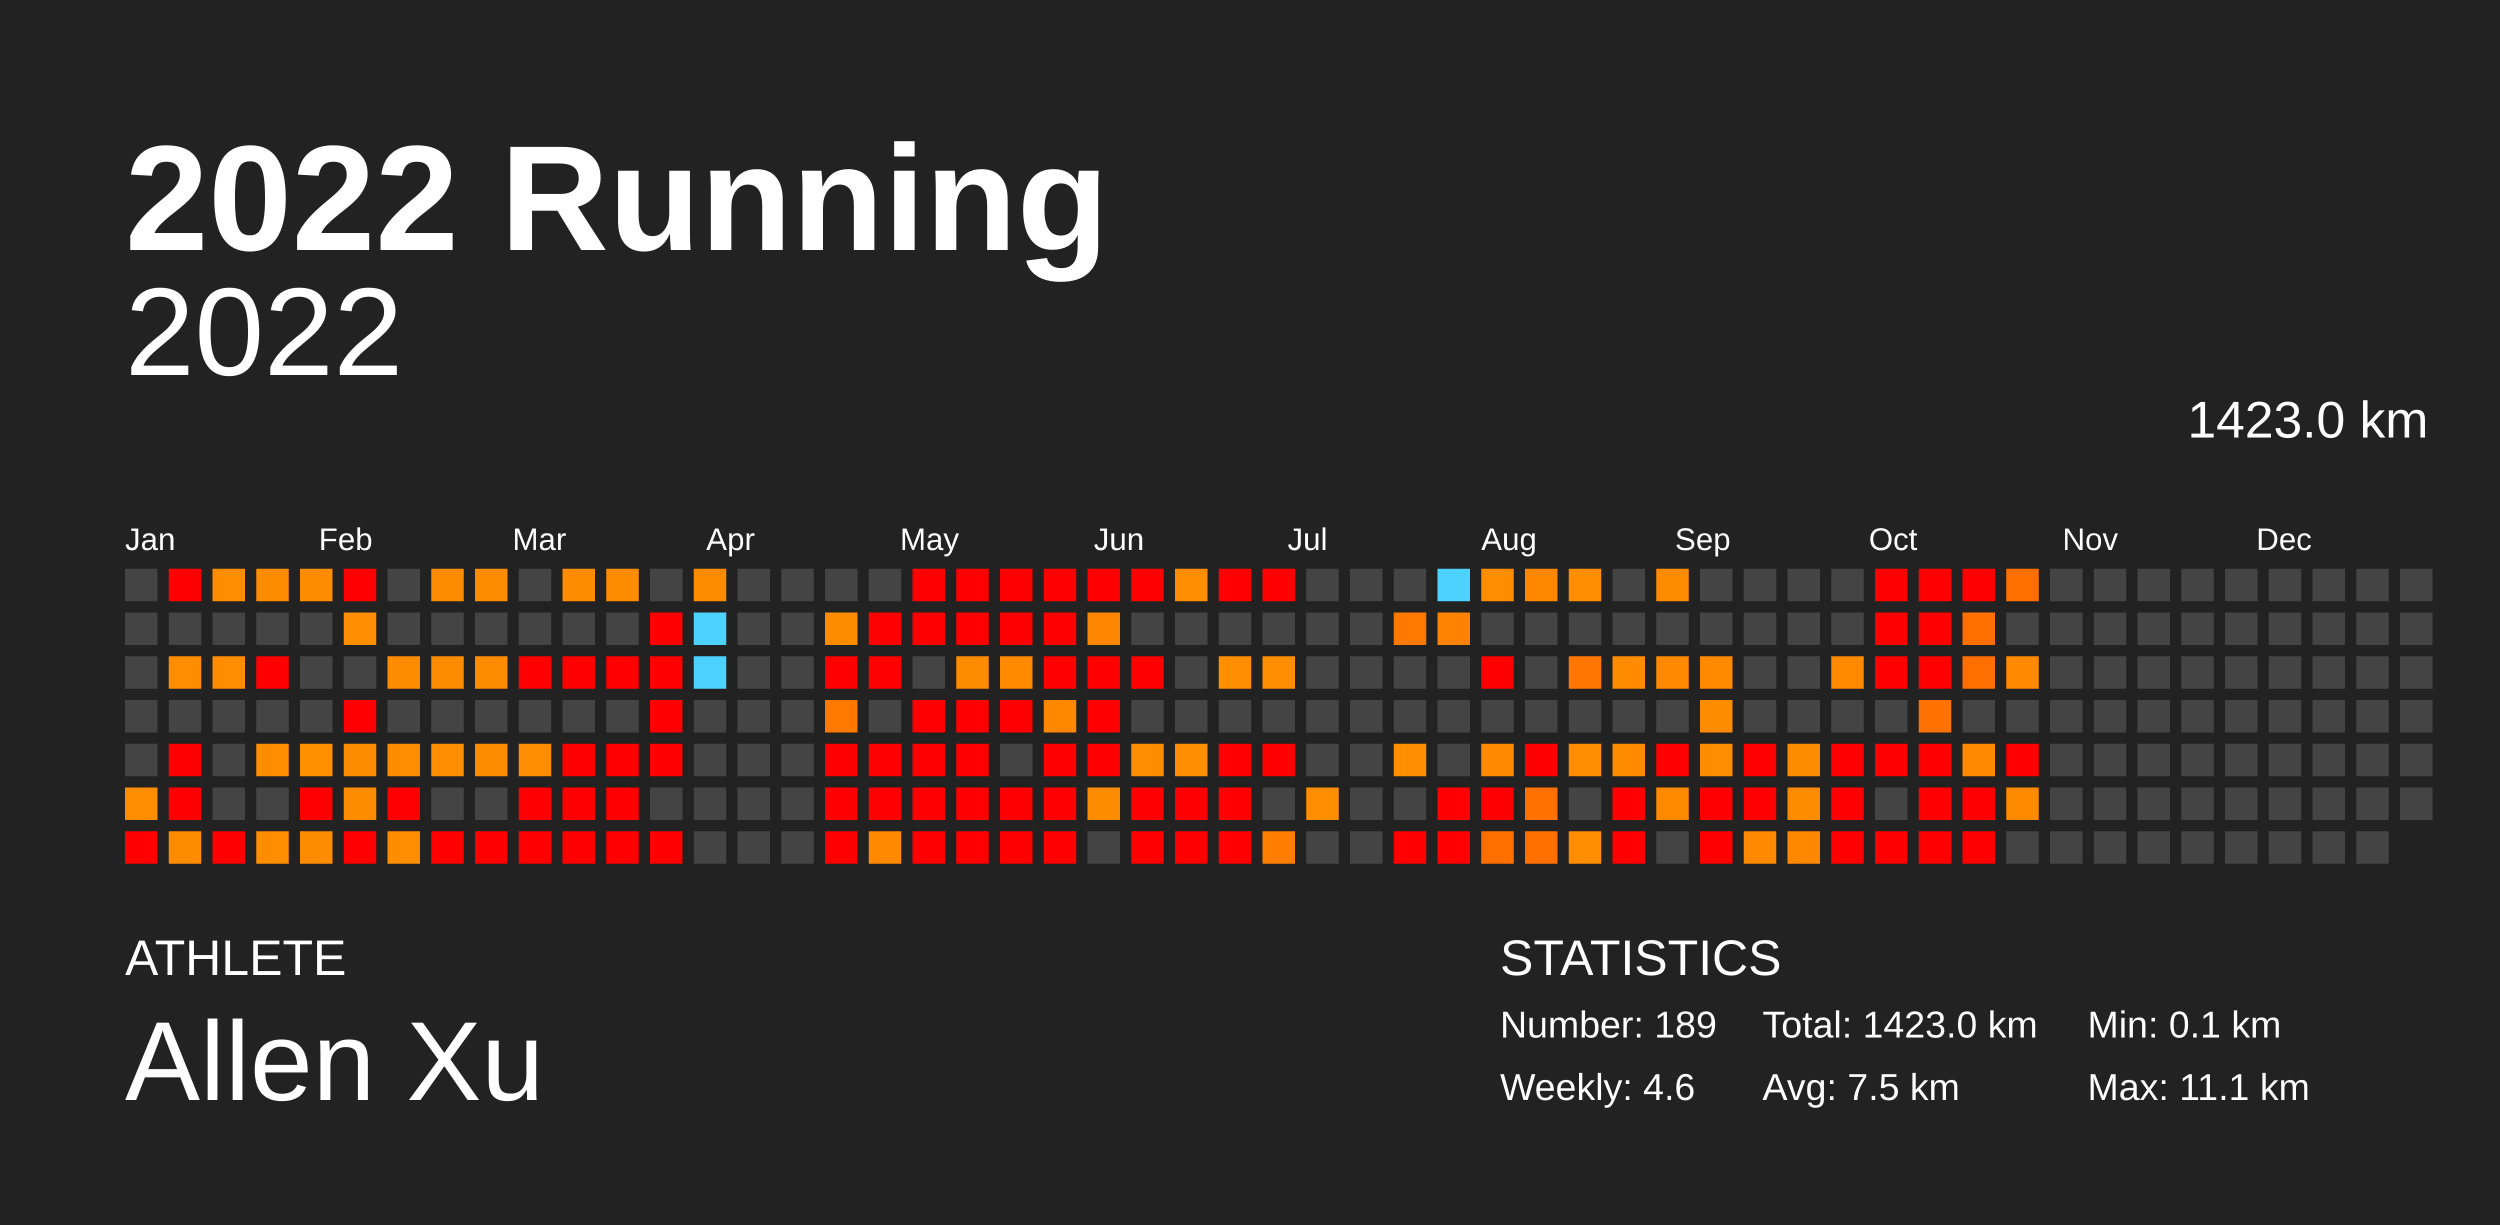
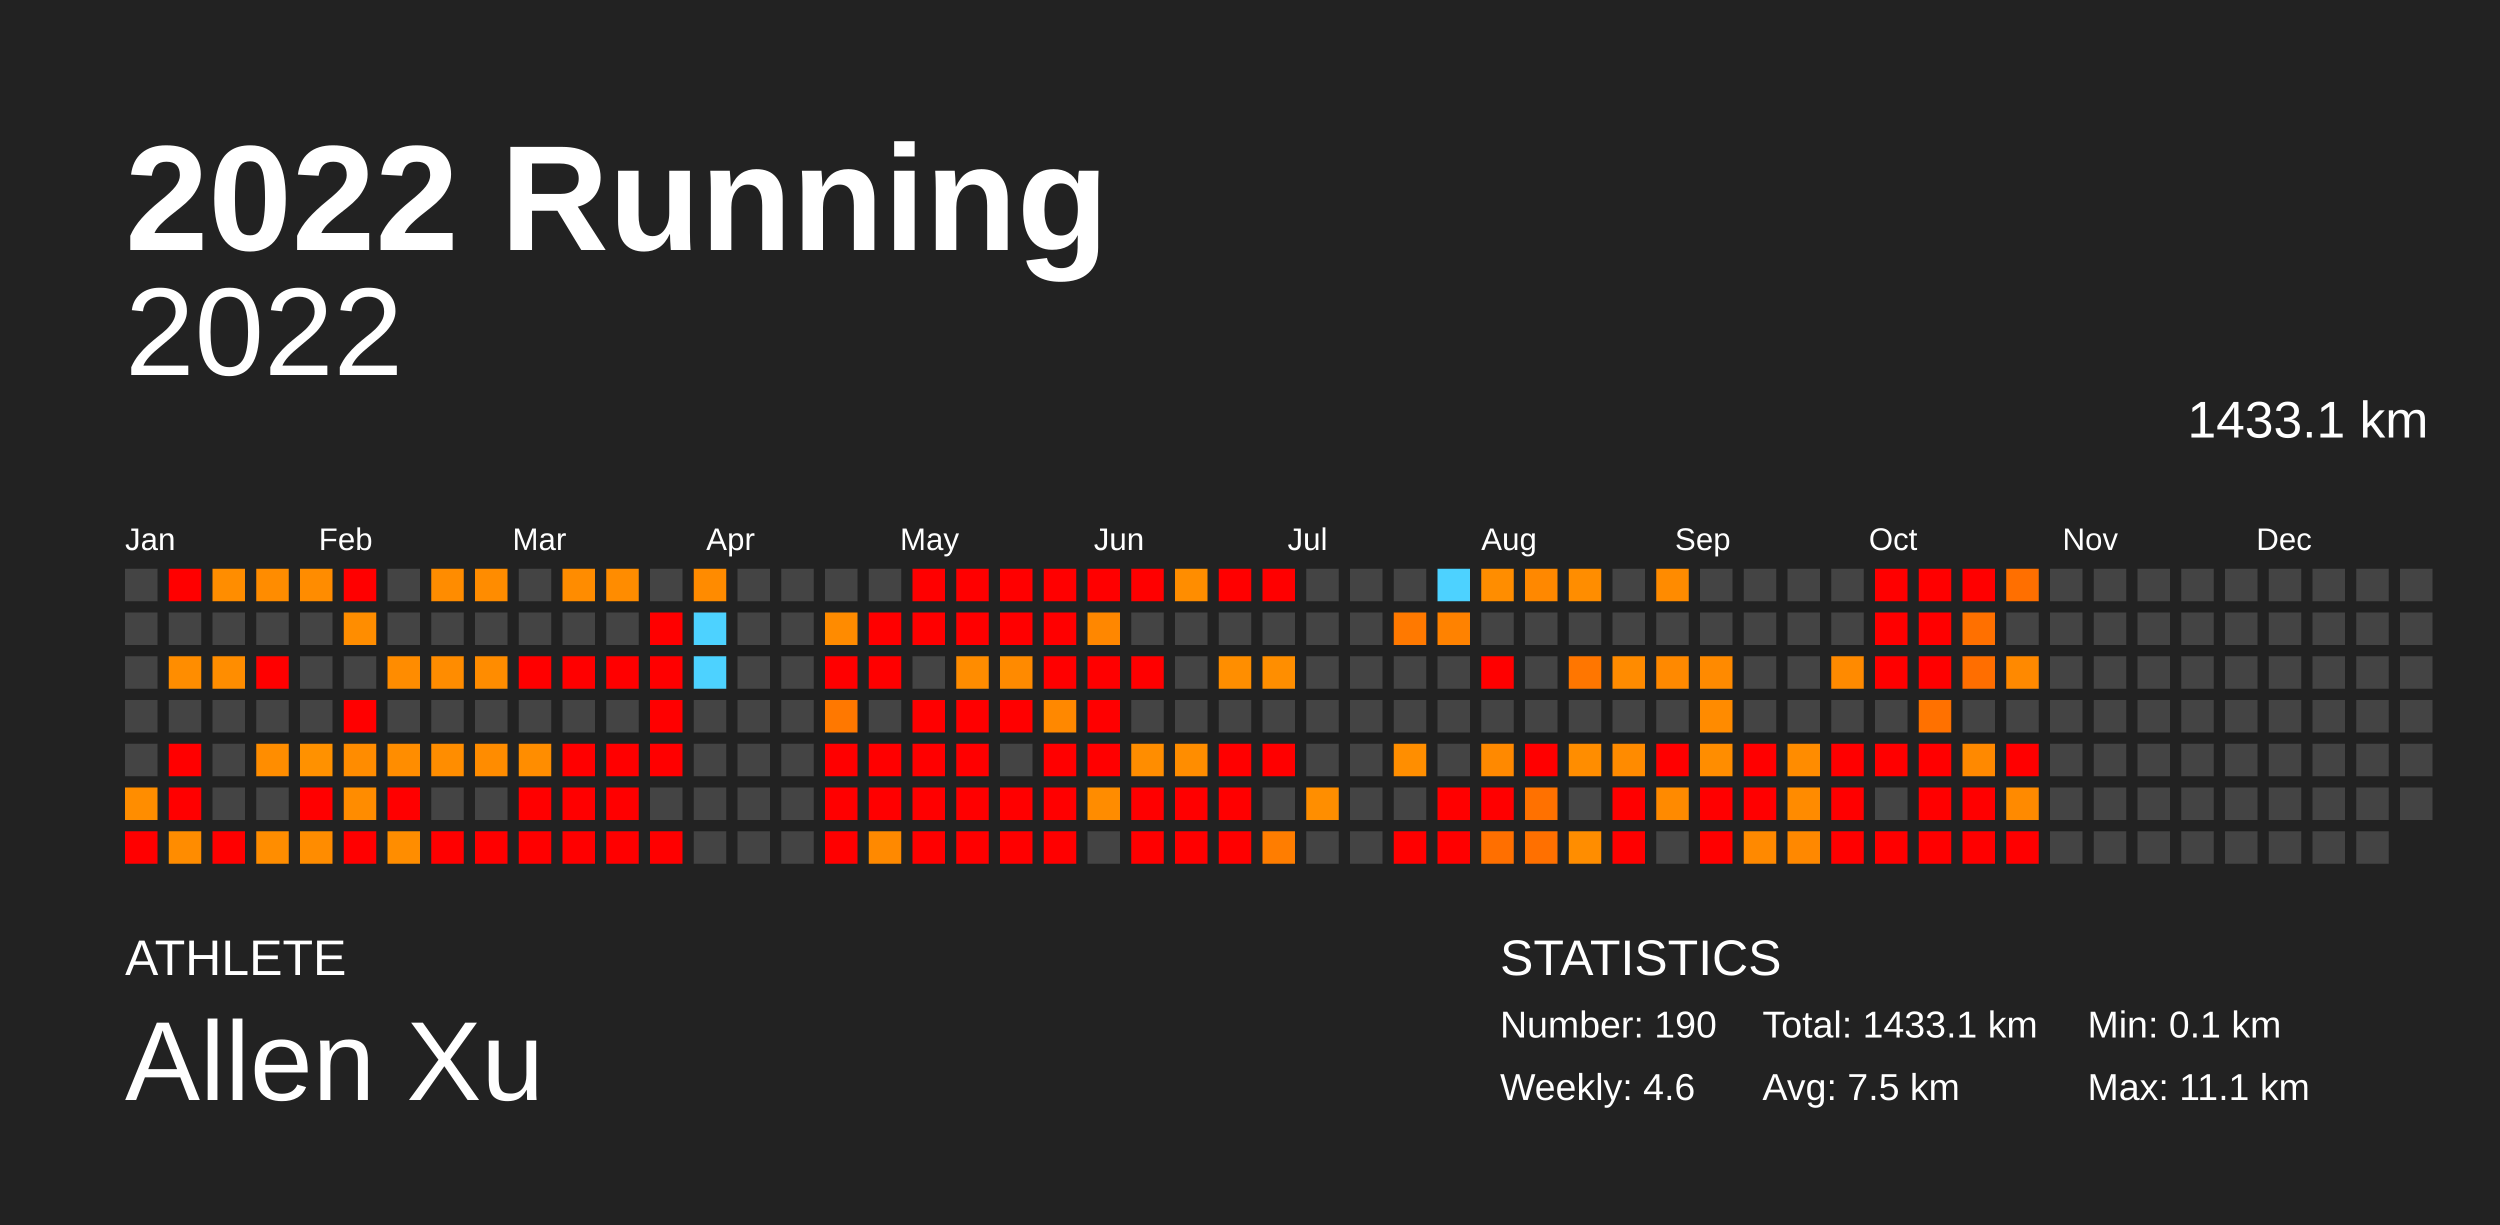
<svg xmlns="http://www.w3.org/2000/svg" baseProfile="full" height="98mm" version="1.1" viewBox="0,0,200,98" width="200mm">
  <defs />
  <rect fill="#222222" height="98" width="200" x="0" y="0" />
  <text fill="#FFFFFF" style="font-size:12px; font-family:Arial; font-weight:bold;" x="10" y="20">2022 Running</text>
  <text fill="#FFFFFF" style="font-size:4px; font-family:Arial" x="10" y="78">ATHLETE</text>
  <text fill="#FFFFFF" style="font-size:9px; font-family:Arial" x="10" y="88">Allen Xu</text>
  <text fill="#FFFFFF" style="font-size:4px; font-family:Arial" x="120" y="78">STATISTICS</text>
-   <text fill="#FFFFFF" style="font-size:3px; font-family:Arial" x="120" y="83">Number: 189</text>
+   <text fill="#FFFFFF" style="font-size:3px; font-family:Arial" x="120" y="83">Number: 190</text>
  <text fill="#FFFFFF" style="font-size:3px; font-family:Arial" x="120" y="88">Weekly: 4.6</text>
-   <text fill="#FFFFFF" style="font-size:3px; font-family:Arial" x="141" y="83">Total: 1423.0 km</text>
+   <text fill="#FFFFFF" style="font-size:3px; font-family:Arial" x="141" y="83">Total: 1433.1 km</text>
  <text fill="#FFFFFF" style="font-size:3px; font-family:Arial" x="141" y="88">Avg: 7.5 km</text>
  <text fill="#FFFFFF" style="font-size:3px; font-family:Arial" x="167" y="83">Min: 0.1 km</text>
  <text fill="#FFFFFF" style="font-size:3px; font-family:Arial" x="167" y="88">Max: 11.1 km</text>
  <text alignment-baseline="hanging" fill="#FFFFFF" style="font-size:10.0px; font-family:Arial;" x="10" y="30">2022</text>
-   <text alignment-baseline="hanging" fill="#FFFFFF" style="font-size:4.125px; font-family:Arial;" x="175" y="35">1423.0 km</text>
+   <text alignment-baseline="hanging" fill="#FFFFFF" style="font-size:4.125px; font-family:Arial;" x="175" y="35">1433.1 km</text>
  <text fill="#FFFFFF" style="font-size:2.5px; font-family:Arial" x="10.0" y="44">Jan</text>
  <text fill="#FFFFFF" style="font-size:2.5px; font-family:Arial" x="25.5" y="44">Feb</text>
  <text fill="#FFFFFF" style="font-size:2.5px; font-family:Arial" x="41.0" y="44">Mar</text>
  <text fill="#FFFFFF" style="font-size:2.5px; font-family:Arial" x="56.5" y="44">Apr</text>
  <text fill="#FFFFFF" style="font-size:2.5px; font-family:Arial" x="72.0" y="44">May</text>
  <text fill="#FFFFFF" style="font-size:2.5px; font-family:Arial" x="87.5" y="44">Jun</text>
  <text fill="#FFFFFF" style="font-size:2.5px; font-family:Arial" x="103.0" y="44">Jul</text>
  <text fill="#FFFFFF" style="font-size:2.5px; font-family:Arial" x="118.5" y="44">Aug</text>
  <text fill="#FFFFFF" style="font-size:2.5px; font-family:Arial" x="134.0" y="44">Sep</text>
  <text fill="#FFFFFF" style="font-size:2.5px; font-family:Arial" x="149.5" y="44">Oct</text>
  <text fill="#FFFFFF" style="font-size:2.5px; font-family:Arial" x="165.0" y="44">Nov</text>
  <text fill="#FFFFFF" style="font-size:2.5px; font-family:Arial" x="180.5" y="44">Dec</text>
  <rect fill="#444444" height="2.6" width="2.6" x="10.0" y="45.5" />
  <rect fill="#444444" height="2.6" width="2.6" x="10.0" y="49.0" />
  <rect fill="#444444" height="2.6" width="2.6" x="10.0" y="52.5" />
  <rect fill="#444444" height="2.6" width="2.6" x="10.0" y="56.0" />
  <rect fill="#444444" height="2.6" width="2.6" x="10.0" y="59.5" />
  <rect fill="#ff8d00" height="2.6" width="2.6" x="10.0" y="63.0" />
  <rect fill="red" height="2.6" width="2.6" x="10.0" y="66.5" />
  <rect fill="red" height="2.6" width="2.6" x="13.5" y="45.5" />
  <rect fill="#444444" height="2.6" width="2.6" x="13.5" y="49.0" />
  <rect fill="#ff8d00" height="2.6" width="2.6" x="13.5" y="52.5" />
  <rect fill="#444444" height="2.6" width="2.6" x="13.5" y="56.0" />
  <rect fill="red" height="2.6" width="2.6" x="13.5" y="59.5" />
  <rect fill="red" height="2.6" width="2.6" x="13.5" y="63.0" />
  <rect fill="#ff8c00" height="2.6" width="2.6" x="13.5" y="66.5" />
  <rect fill="#ff8d00" height="2.6" width="2.6" x="17.0" y="45.5" />
  <rect fill="#444444" height="2.6" width="2.6" x="17.0" y="49.0" />
  <rect fill="#ff8d00" height="2.6" width="2.6" x="17.0" y="52.5" />
  <rect fill="#444444" height="2.6" width="2.6" x="17.0" y="56.0" />
  <rect fill="#444444" height="2.6" width="2.6" x="17.0" y="59.5" />
  <rect fill="#444444" height="2.6" width="2.6" x="17.0" y="63.0" />
  <rect fill="red" height="2.6" width="2.6" x="17.0" y="66.5" />
  <rect fill="#ff8c00" height="2.6" width="2.6" x="20.5" y="45.5" />
  <rect fill="#444444" height="2.6" width="2.6" x="20.5" y="49.0" />
  <rect fill="red" height="2.6" width="2.6" x="20.5" y="52.5" />
  <rect fill="#444444" height="2.6" width="2.6" x="20.5" y="56.0" />
  <rect fill="#ff8d00" height="2.6" width="2.6" x="20.5" y="59.5" />
  <rect fill="#444444" height="2.6" width="2.6" x="20.5" y="63.0" />
  <rect fill="#ff8d00" height="2.6" width="2.6" x="20.5" y="66.5" />
  <rect fill="#ff8c00" height="2.6" width="2.6" x="24.0" y="45.5" />
  <rect fill="#444444" height="2.6" width="2.6" x="24.0" y="49.0" />
  <rect fill="#444444" height="2.6" width="2.6" x="24.0" y="52.5" />
  <rect fill="#444444" height="2.6" width="2.6" x="24.0" y="56.0" />
  <rect fill="#ff9100" height="2.6" width="2.6" x="24.0" y="59.5" />
  <rect fill="red" height="2.6" width="2.6" x="24.0" y="63.0" />
  <rect fill="#ff8c00" height="2.6" width="2.6" x="24.0" y="66.5" />
  <rect fill="red" height="2.6" width="2.6" x="27.5" y="45.5" />
  <rect fill="#ff8d00" height="2.6" width="2.6" x="27.5" y="49.0" />
  <rect fill="#444444" height="2.6" width="2.6" x="27.5" y="52.5" />
  <rect fill="red" height="2.6" width="2.6" x="27.5" y="56.0" />
  <rect fill="#ff8c00" height="2.6" width="2.6" x="27.5" y="59.5" />
  <rect fill="#ff8c00" height="2.6" width="2.6" x="27.5" y="63.0" />
  <rect fill="red" height="2.6" width="2.6" x="27.5" y="66.5" />
  <rect fill="#444444" height="2.6" width="2.6" x="31.0" y="45.5" />
  <rect fill="#444444" height="2.6" width="2.6" x="31.0" y="49.0" />
  <rect fill="#ff8c00" height="2.6" width="2.6" x="31.0" y="52.5" />
  <rect fill="#444444" height="2.6" width="2.6" x="31.0" y="56.0" />
  <rect fill="#ff8d00" height="2.6" width="2.6" x="31.0" y="59.5" />
  <rect fill="red" height="2.6" width="2.6" x="31.0" y="63.0" />
  <rect fill="#ff8d00" height="2.6" width="2.6" x="31.0" y="66.5" />
  <rect fill="#ff8c00" height="2.6" width="2.6" x="34.5" y="45.5" />
  <rect fill="#444444" height="2.6" width="2.6" x="34.5" y="49.0" />
  <rect fill="#ff8c00" height="2.6" width="2.6" x="34.5" y="52.5" />
  <rect fill="#444444" height="2.6" width="2.6" x="34.5" y="56.0" />
  <rect fill="#ff8d00" height="2.6" width="2.6" x="34.5" y="59.5" />
  <rect fill="#444444" height="2.6" width="2.6" x="34.5" y="63.0" />
  <rect fill="red" height="2.6" width="2.6" x="34.5" y="66.5" />
  <rect fill="#ff8c00" height="2.6" width="2.6" x="38.0" y="45.5" />
  <rect fill="#444444" height="2.6" width="2.6" x="38.0" y="49.0" />
  <rect fill="#ff8c00" height="2.6" width="2.6" x="38.0" y="52.5" />
  <rect fill="#444444" height="2.6" width="2.6" x="38.0" y="56.0" />
  <rect fill="#ff8c00" height="2.6" width="2.6" x="38.0" y="59.5" />
  <rect fill="#444444" height="2.6" width="2.6" x="38.0" y="63.0" />
  <rect fill="red" height="2.6" width="2.6" x="38.0" y="66.5" />
  <rect fill="#444444" height="2.6" width="2.6" x="41.5" y="45.5" />
  <rect fill="#444444" height="2.6" width="2.6" x="41.5" y="49.0" />
  <rect fill="red" height="2.6" width="2.6" x="41.5" y="52.5" />
  <rect fill="#444444" height="2.6" width="2.6" x="41.5" y="56.0" />
  <rect fill="#ff8d00" height="2.6" width="2.6" x="41.5" y="59.5" />
  <rect fill="red" height="2.6" width="2.6" x="41.5" y="63.0" />
  <rect fill="red" height="2.6" width="2.6" x="41.5" y="66.5" />
  <rect fill="#ff8c00" height="2.6" width="2.6" x="45.0" y="45.5" />
  <rect fill="#444444" height="2.6" width="2.6" x="45.0" y="49.0" />
  <rect fill="red" height="2.6" width="2.6" x="45.0" y="52.5" />
  <rect fill="#444444" height="2.6" width="2.6" x="45.0" y="56.0" />
  <rect fill="red" height="2.6" width="2.6" x="45.0" y="59.5" />
  <rect fill="red" height="2.6" width="2.6" x="45.0" y="63.0" />
  <rect fill="red" height="2.6" width="2.6" x="45.0" y="66.5" />
  <rect fill="#ff8c00" height="2.6" width="2.6" x="48.5" y="45.5" />
  <rect fill="#444444" height="2.6" width="2.6" x="48.5" y="49.0" />
  <rect fill="red" height="2.6" width="2.6" x="48.5" y="52.5" />
  <rect fill="#444444" height="2.6" width="2.6" x="48.5" y="56.0" />
  <rect fill="red" height="2.6" width="2.6" x="48.5" y="59.5" />
  <rect fill="red" height="2.6" width="2.6" x="48.5" y="63.0" />
  <rect fill="red" height="2.6" width="2.6" x="48.5" y="66.5" />
  <rect fill="#444444" height="2.6" width="2.6" x="52.0" y="45.5" />
  <rect fill="red" height="2.6" width="2.6" x="52.0" y="49.0" />
  <rect fill="red" height="2.6" width="2.6" x="52.0" y="52.5" />
  <rect fill="red" height="2.6" width="2.6" x="52.0" y="56.0" />
  <rect fill="red" height="2.6" width="2.6" x="52.0" y="59.5" />
  <rect fill="#444444" height="2.6" width="2.6" x="52.0" y="63.0" />
  <rect fill="red" height="2.6" width="2.6" x="52.0" y="66.5" />
  <rect fill="#ff8b00" height="2.6" width="2.6" x="55.5" y="45.5" />
  <rect fill="#4dd2ff" height="2.6" width="2.6" x="55.5" y="49.0" />
  <rect fill="#4dd2ff" height="2.6" width="2.6" x="55.5" y="52.5" />
  <rect fill="#444444" height="2.6" width="2.6" x="55.5" y="56.0" />
  <rect fill="#444444" height="2.6" width="2.6" x="55.5" y="59.5" />
  <rect fill="#444444" height="2.6" width="2.6" x="55.5" y="63.0" />
  <rect fill="#444444" height="2.6" width="2.6" x="55.5" y="66.5" />
  <rect fill="#444444" height="2.6" width="2.6" x="59.0" y="45.5" />
  <rect fill="#444444" height="2.6" width="2.6" x="59.0" y="49.0" />
  <rect fill="#444444" height="2.6" width="2.6" x="59.0" y="52.5" />
  <rect fill="#444444" height="2.6" width="2.6" x="59.0" y="56.0" />
  <rect fill="#444444" height="2.6" width="2.6" x="59.0" y="59.5" />
  <rect fill="#444444" height="2.6" width="2.6" x="59.0" y="63.0" />
  <rect fill="#444444" height="2.6" width="2.6" x="59.0" y="66.5" />
  <rect fill="#444444" height="2.6" width="2.6" x="62.5" y="45.5" />
  <rect fill="#444444" height="2.6" width="2.6" x="62.5" y="49.0" />
  <rect fill="#444444" height="2.6" width="2.6" x="62.5" y="52.5" />
  <rect fill="#444444" height="2.6" width="2.6" x="62.5" y="56.0" />
  <rect fill="#444444" height="2.6" width="2.6" x="62.5" y="59.5" />
  <rect fill="#444444" height="2.6" width="2.6" x="62.5" y="63.0" />
  <rect fill="#444444" height="2.6" width="2.6" x="62.5" y="66.5" />
  <rect fill="#444444" height="2.6" width="2.6" x="66.0" y="45.5" />
  <rect fill="#ff8b00" height="2.6" width="2.6" x="66.0" y="49.0" />
  <rect fill="red" height="2.6" width="2.6" x="66.0" y="52.5" />
  <rect fill="#ff7800" height="2.6" width="2.6" x="66.0" y="56.0" />
  <rect fill="red" height="2.6" width="2.6" x="66.0" y="59.5" />
  <rect fill="red" height="2.6" width="2.6" x="66.0" y="63.0" />
  <rect fill="red" height="2.6" width="2.6" x="66.0" y="66.5" />
  <rect fill="#444444" height="2.6" width="2.6" x="69.5" y="45.5" />
  <rect fill="red" height="2.6" width="2.6" x="69.5" y="49.0" />
  <rect fill="red" height="2.6" width="2.6" x="69.5" y="52.5" />
  <rect fill="#444444" height="2.6" width="2.6" x="69.5" y="56.0" />
  <rect fill="red" height="2.6" width="2.6" x="69.5" y="59.5" />
  <rect fill="red" height="2.6" width="2.6" x="69.5" y="63.0" />
  <rect fill="#ff8900" height="2.6" width="2.6" x="69.5" y="66.5" />
  <rect fill="red" height="2.6" width="2.6" x="73.0" y="45.5" />
  <rect fill="red" height="2.6" width="2.6" x="73.0" y="49.0" />
  <rect fill="#444444" height="2.6" width="2.6" x="73.0" y="52.5" />
  <rect fill="red" height="2.6" width="2.6" x="73.0" y="56.0" />
  <rect fill="red" height="2.6" width="2.6" x="73.0" y="59.5" />
  <rect fill="red" height="2.6" width="2.6" x="73.0" y="63.0" />
  <rect fill="red" height="2.6" width="2.6" x="73.0" y="66.5" />
  <rect fill="red" height="2.6" width="2.6" x="76.5" y="45.5" />
  <rect fill="red" height="2.6" width="2.6" x="76.5" y="49.0" />
  <rect fill="#ff8c00" height="2.6" width="2.6" x="76.5" y="52.5" />
  <rect fill="red" height="2.6" width="2.6" x="76.5" y="56.0" />
  <rect fill="red" height="2.6" width="2.6" x="76.5" y="59.5" />
  <rect fill="red" height="2.6" width="2.6" x="76.5" y="63.0" />
  <rect fill="red" height="2.6" width="2.6" x="76.5" y="66.5" />
  <rect fill="red" height="2.6" width="2.6" x="80.0" y="45.5" />
  <rect fill="red" height="2.6" width="2.6" x="80.0" y="49.0" />
  <rect fill="#ff8a00" height="2.6" width="2.6" x="80.0" y="52.5" />
  <rect fill="red" height="2.6" width="2.6" x="80.0" y="56.0" />
  <rect fill="#444444" height="2.6" width="2.6" x="80.0" y="59.5" />
  <rect fill="red" height="2.6" width="2.6" x="80.0" y="63.0" />
  <rect fill="red" height="2.6" width="2.6" x="80.0" y="66.5" />
  <rect fill="red" height="2.6" width="2.6" x="83.5" y="45.5" />
  <rect fill="red" height="2.6" width="2.6" x="83.5" y="49.0" />
  <rect fill="red" height="2.6" width="2.6" x="83.5" y="52.5" />
  <rect fill="#ff8800" height="2.6" width="2.6" x="83.5" y="56.0" />
  <rect fill="red" height="2.6" width="2.6" x="83.5" y="59.5" />
  <rect fill="red" height="2.6" width="2.6" x="83.5" y="63.0" />
  <rect fill="red" height="2.6" width="2.6" x="83.5" y="66.5" />
  <rect fill="red" height="2.6" width="2.6" x="87.0" y="45.5" />
  <rect fill="#ff8700" height="2.6" width="2.6" x="87.0" y="49.0" />
  <rect fill="red" height="2.6" width="2.6" x="87.0" y="52.5" />
  <rect fill="red" height="2.6" width="2.6" x="87.0" y="56.0" />
  <rect fill="red" height="2.6" width="2.6" x="87.0" y="59.5" />
  <rect fill="#ff8c00" height="2.6" width="2.6" x="87.0" y="63.0" />
  <rect fill="#444444" height="2.6" width="2.6" x="87.0" y="66.5" />
  <rect fill="red" height="2.6" width="2.6" x="90.5" y="45.5" />
  <rect fill="#444444" height="2.6" width="2.6" x="90.5" y="49.0" />
  <rect fill="red" height="2.6" width="2.6" x="90.5" y="52.5" />
  <rect fill="#444444" height="2.6" width="2.6" x="90.5" y="56.0" />
  <rect fill="#ff8d00" height="2.6" width="2.6" x="90.5" y="59.5" />
  <rect fill="red" height="2.6" width="2.6" x="90.5" y="63.0" />
  <rect fill="red" height="2.6" width="2.6" x="90.5" y="66.5" />
  <rect fill="#ff8d00" height="2.6" width="2.6" x="94.0" y="45.5" />
  <rect fill="#444444" height="2.6" width="2.6" x="94.0" y="49.0" />
  <rect fill="#444444" height="2.6" width="2.6" x="94.0" y="52.5" />
  <rect fill="#444444" height="2.6" width="2.6" x="94.0" y="56.0" />
  <rect fill="#ff8d00" height="2.6" width="2.6" x="94.0" y="59.5" />
  <rect fill="red" height="2.6" width="2.6" x="94.0" y="63.0" />
  <rect fill="red" height="2.6" width="2.6" x="94.0" y="66.5" />
  <rect fill="red" height="2.6" width="2.6" x="97.5" y="45.5" />
  <rect fill="#444444" height="2.6" width="2.6" x="97.5" y="49.0" />
  <rect fill="#ff8e00" height="2.6" width="2.6" x="97.5" y="52.5" />
  <rect fill="#444444" height="2.6" width="2.6" x="97.5" y="56.0" />
  <rect fill="red" height="2.6" width="2.6" x="97.5" y="59.5" />
  <rect fill="red" height="2.6" width="2.6" x="97.5" y="63.0" />
  <rect fill="red" height="2.6" width="2.6" x="97.5" y="66.5" />
  <rect fill="red" height="2.6" width="2.6" x="101.0" y="45.5" />
  <rect fill="#444444" height="2.6" width="2.6" x="101.0" y="49.0" />
  <rect fill="#ff8e00" height="2.6" width="2.6" x="101.0" y="52.5" />
  <rect fill="#444444" height="2.6" width="2.6" x="101.0" y="56.0" />
  <rect fill="red" height="2.6" width="2.6" x="101.0" y="59.5" />
  <rect fill="#444444" height="2.6" width="2.6" x="101.0" y="63.0" />
  <rect fill="#ff7d00" height="2.6" width="2.6" x="101.0" y="66.5" />
  <rect fill="#444444" height="2.6" width="2.6" x="104.5" y="45.5" />
  <rect fill="#444444" height="2.6" width="2.6" x="104.5" y="49.0" />
  <rect fill="#444444" height="2.6" width="2.6" x="104.5" y="52.5" />
  <rect fill="#444444" height="2.6" width="2.6" x="104.5" y="56.0" />
  <rect fill="#444444" height="2.6" width="2.6" x="104.5" y="59.5" />
  <rect fill="#ff8e00" height="2.6" width="2.6" x="104.5" y="63.0" />
  <rect fill="#444444" height="2.6" width="2.6" x="104.5" y="66.5" />
  <rect fill="#444444" height="2.6" width="2.6" x="108.0" y="45.5" />
  <rect fill="#444444" height="2.6" width="2.6" x="108.0" y="49.0" />
  <rect fill="#444444" height="2.6" width="2.6" x="108.0" y="52.5" />
  <rect fill="#444444" height="2.6" width="2.6" x="108.0" y="56.0" />
  <rect fill="#444444" height="2.6" width="2.6" x="108.0" y="59.5" />
  <rect fill="#444444" height="2.6" width="2.6" x="108.0" y="63.0" />
  <rect fill="#444444" height="2.6" width="2.6" x="108.0" y="66.5" />
  <rect fill="#444444" height="2.6" width="2.6" x="111.5" y="45.5" />
  <rect fill="#ff7900" height="2.6" width="2.6" x="111.5" y="49.0" />
  <rect fill="#444444" height="2.6" width="2.6" x="111.5" y="52.5" />
  <rect fill="#444444" height="2.6" width="2.6" x="111.5" y="56.0" />
  <rect fill="#ff8e00" height="2.6" width="2.6" x="111.5" y="59.5" />
  <rect fill="#444444" height="2.6" width="2.6" x="111.5" y="63.0" />
  <rect fill="red" height="2.6" width="2.6" x="111.5" y="66.5" />
  <rect fill="#4dd2ff" height="2.6" width="2.6" x="115.0" y="45.5" />
  <rect fill="#ff8200" height="2.6" width="2.6" x="115.0" y="49.0" />
  <rect fill="#444444" height="2.6" width="2.6" x="115.0" y="52.5" />
  <rect fill="#444444" height="2.6" width="2.6" x="115.0" y="56.0" />
  <rect fill="#444444" height="2.6" width="2.6" x="115.0" y="59.5" />
  <rect fill="red" height="2.6" width="2.6" x="115.0" y="63.0" />
  <rect fill="red" height="2.6" width="2.6" x="115.0" y="66.5" />
  <rect fill="#ff8d00" height="2.6" width="2.6" x="118.5" y="45.5" />
  <rect fill="#444444" height="2.6" width="2.6" x="118.5" y="49.0" />
  <rect fill="red" height="2.6" width="2.6" x="118.5" y="52.5" />
  <rect fill="#444444" height="2.6" width="2.6" x="118.5" y="56.0" />
  <rect fill="#ff8900" height="2.6" width="2.6" x="118.5" y="59.5" />
  <rect fill="red" height="2.6" width="2.6" x="118.5" y="63.0" />
  <rect fill="#ff6f00" height="2.6" width="2.6" x="118.5" y="66.5" />
  <rect fill="#ff8800" height="2.6" width="2.6" x="122.0" y="45.5" />
  <rect fill="#444444" height="2.6" width="2.6" x="122.0" y="49.0" />
  <rect fill="#444444" height="2.6" width="2.6" x="122.0" y="52.5" />
  <rect fill="#444444" height="2.6" width="2.6" x="122.0" y="56.0" />
  <rect fill="red" height="2.6" width="2.6" x="122.0" y="59.5" />
  <rect fill="#ff7100" height="2.6" width="2.6" x="122.0" y="63.0" />
  <rect fill="#ff7000" height="2.6" width="2.6" x="122.0" y="66.5" />
  <rect fill="#ff8d00" height="2.6" width="2.6" x="125.5" y="45.5" />
  <rect fill="#444444" height="2.6" width="2.6" x="125.5" y="49.0" />
  <rect fill="#ff7600" height="2.6" width="2.6" x="125.5" y="52.5" />
  <rect fill="#444444" height="2.6" width="2.6" x="125.5" y="56.0" />
  <rect fill="#ff8d00" height="2.6" width="2.6" x="125.5" y="59.5" />
  <rect fill="#444444" height="2.6" width="2.6" x="125.5" y="63.0" />
  <rect fill="#ff8d00" height="2.6" width="2.6" x="125.5" y="66.5" />
  <rect fill="#444444" height="2.6" width="2.6" x="129.0" y="45.5" />
  <rect fill="#444444" height="2.6" width="2.6" x="129.0" y="49.0" />
  <rect fill="#ff8b00" height="2.6" width="2.6" x="129.0" y="52.5" />
  <rect fill="#444444" height="2.6" width="2.6" x="129.0" y="56.0" />
  <rect fill="#ff8b00" height="2.6" width="2.6" x="129.0" y="59.5" />
  <rect fill="red" height="2.6" width="2.6" x="129.0" y="63.0" />
  <rect fill="red" height="2.6" width="2.6" x="129.0" y="66.5" />
  <rect fill="#ff8b00" height="2.6" width="2.6" x="132.5" y="45.5" />
  <rect fill="#444444" height="2.6" width="2.6" x="132.5" y="49.0" />
  <rect fill="#ff8900" height="2.6" width="2.6" x="132.5" y="52.5" />
  <rect fill="#444444" height="2.6" width="2.6" x="132.5" y="56.0" />
  <rect fill="red" height="2.6" width="2.6" x="132.5" y="59.5" />
  <rect fill="#ff8a00" height="2.6" width="2.6" x="132.5" y="63.0" />
  <rect fill="#444444" height="2.6" width="2.6" x="132.5" y="66.5" />
  <rect fill="#444444" height="2.6" width="2.6" x="136.0" y="45.5" />
  <rect fill="#444444" height="2.6" width="2.6" x="136.0" y="49.0" />
  <rect fill="#ff8a00" height="2.6" width="2.6" x="136.0" y="52.5" />
  <rect fill="#ff8b00" height="2.6" width="2.6" x="136.0" y="56.0" />
  <rect fill="#ff8d00" height="2.6" width="2.6" x="136.0" y="59.5" />
  <rect fill="red" height="2.6" width="2.6" x="136.0" y="63.0" />
  <rect fill="red" height="2.6" width="2.6" x="136.0" y="66.5" />
  <rect fill="#444444" height="2.6" width="2.6" x="139.5" y="45.5" />
  <rect fill="#444444" height="2.6" width="2.6" x="139.5" y="49.0" />
  <rect fill="#444444" height="2.6" width="2.6" x="139.5" y="52.5" />
  <rect fill="#444444" height="2.6" width="2.6" x="139.5" y="56.0" />
  <rect fill="red" height="2.6" width="2.6" x="139.5" y="59.5" />
  <rect fill="red" height="2.6" width="2.6" x="139.5" y="63.0" />
  <rect fill="#ff8900" height="2.6" width="2.6" x="139.5" y="66.5" />
  <rect fill="#444444" height="2.6" width="2.6" x="143.0" y="45.5" />
  <rect fill="#444444" height="2.6" width="2.6" x="143.0" y="49.0" />
  <rect fill="#444444" height="2.6" width="2.6" x="143.0" y="52.5" />
  <rect fill="#444444" height="2.6" width="2.6" x="143.0" y="56.0" />
  <rect fill="#ff8c00" height="2.6" width="2.6" x="143.0" y="59.5" />
  <rect fill="#ff8b00" height="2.6" width="2.6" x="143.0" y="63.0" />
  <rect fill="#ff8800" height="2.6" width="2.6" x="143.0" y="66.5" />
  <rect fill="#444444" height="2.6" width="2.6" x="146.5" y="45.5" />
  <rect fill="#444444" height="2.6" width="2.6" x="146.5" y="49.0" />
  <rect fill="#ff8a00" height="2.6" width="2.6" x="146.5" y="52.5" />
  <rect fill="#444444" height="2.6" width="2.6" x="146.5" y="56.0" />
  <rect fill="red" height="2.6" width="2.6" x="146.5" y="59.5" />
  <rect fill="red" height="2.6" width="2.6" x="146.5" y="63.0" />
  <rect fill="red" height="2.6" width="2.6" x="146.5" y="66.5" />
  <rect fill="red" height="2.6" width="2.6" x="150.0" y="45.5" />
  <rect fill="red" height="2.6" width="2.6" x="150.0" y="49.0" />
  <rect fill="red" height="2.6" width="2.6" x="150.0" y="52.5" />
  <rect fill="#444444" height="2.6" width="2.6" x="150.0" y="56.0" />
  <rect fill="red" height="2.6" width="2.6" x="150.0" y="59.5" />
  <rect fill="#444444" height="2.6" width="2.6" x="150.0" y="63.0" />
  <rect fill="red" height="2.6" width="2.6" x="150.0" y="66.5" />
  <rect fill="red" height="2.6" width="2.6" x="153.5" y="45.5" />
  <rect fill="red" height="2.6" width="2.6" x="153.5" y="49.0" />
  <rect fill="red" height="2.6" width="2.6" x="153.5" y="52.5" />
  <rect fill="#ff7100" height="2.6" width="2.6" x="153.5" y="56.0" />
  <rect fill="red" height="2.6" width="2.6" x="153.5" y="59.5" />
  <rect fill="red" height="2.6" width="2.6" x="153.5" y="63.0" />
  <rect fill="red" height="2.6" width="2.6" x="153.5" y="66.5" />
  <rect fill="red" height="2.6" width="2.6" x="157.0" y="45.5" />
  <rect fill="#ff7000" height="2.6" width="2.6" x="157.0" y="49.0" />
  <rect fill="#ff6e00" height="2.6" width="2.6" x="157.0" y="52.5" />
  <rect fill="#444444" height="2.6" width="2.6" x="157.0" y="56.0" />
  <rect fill="#ff8900" height="2.6" width="2.6" x="157.0" y="59.5" />
  <rect fill="red" height="2.6" width="2.6" x="157.0" y="63.0" />
  <rect fill="red" height="2.6" width="2.6" x="157.0" y="66.5" />
  <rect fill="#ff6f00" height="2.6" width="2.6" x="160.5" y="45.5" />
  <rect fill="#444444" height="2.6" width="2.6" x="160.5" y="49.0" />
  <rect fill="#ff8900" height="2.6" width="2.6" x="160.5" y="52.5" />
  <rect fill="#444444" height="2.6" width="2.6" x="160.5" y="56.0" />
  <rect fill="red" height="2.6" width="2.6" x="160.5" y="59.5" />
  <rect fill="#ff8a00" height="2.6" width="2.6" x="160.5" y="63.0" />
-   <rect fill="#444444" height="2.6" width="2.6" x="160.5" y="66.5" />
+   <rect fill="red" height="2.6" width="2.6" x="160.5" y="66.5" />
  <rect fill="#444444" height="2.6" width="2.6" x="164.0" y="45.5" />
  <rect fill="#444444" height="2.6" width="2.6" x="164.0" y="49.0" />
  <rect fill="#444444" height="2.6" width="2.6" x="164.0" y="52.5" />
  <rect fill="#444444" height="2.6" width="2.6" x="164.0" y="56.0" />
  <rect fill="#444444" height="2.6" width="2.6" x="164.0" y="59.5" />
  <rect fill="#444444" height="2.6" width="2.6" x="164.0" y="63.0" />
  <rect fill="#444444" height="2.6" width="2.6" x="164.0" y="66.5" />
  <rect fill="#444444" height="2.6" width="2.6" x="167.5" y="45.5" />
  <rect fill="#444444" height="2.6" width="2.6" x="167.5" y="49.0" />
  <rect fill="#444444" height="2.6" width="2.6" x="167.5" y="52.5" />
  <rect fill="#444444" height="2.6" width="2.6" x="167.5" y="56.0" />
  <rect fill="#444444" height="2.6" width="2.6" x="167.5" y="59.5" />
  <rect fill="#444444" height="2.6" width="2.6" x="167.5" y="63.0" />
  <rect fill="#444444" height="2.6" width="2.6" x="167.5" y="66.5" />
  <rect fill="#444444" height="2.6" width="2.6" x="171.0" y="45.5" />
  <rect fill="#444444" height="2.6" width="2.6" x="171.0" y="49.0" />
  <rect fill="#444444" height="2.6" width="2.6" x="171.0" y="52.5" />
  <rect fill="#444444" height="2.6" width="2.6" x="171.0" y="56.0" />
  <rect fill="#444444" height="2.6" width="2.6" x="171.0" y="59.5" />
  <rect fill="#444444" height="2.6" width="2.6" x="171.0" y="63.0" />
  <rect fill="#444444" height="2.6" width="2.6" x="171.0" y="66.5" />
  <rect fill="#444444" height="2.6" width="2.6" x="174.5" y="45.5" />
  <rect fill="#444444" height="2.6" width="2.6" x="174.5" y="49.0" />
  <rect fill="#444444" height="2.6" width="2.6" x="174.5" y="52.5" />
  <rect fill="#444444" height="2.6" width="2.6" x="174.5" y="56.0" />
  <rect fill="#444444" height="2.6" width="2.6" x="174.5" y="59.5" />
  <rect fill="#444444" height="2.6" width="2.6" x="174.5" y="63.0" />
  <rect fill="#444444" height="2.6" width="2.6" x="174.5" y="66.5" />
  <rect fill="#444444" height="2.6" width="2.6" x="178.0" y="45.5" />
  <rect fill="#444444" height="2.6" width="2.6" x="178.0" y="49.0" />
  <rect fill="#444444" height="2.6" width="2.6" x="178.0" y="52.5" />
  <rect fill="#444444" height="2.6" width="2.6" x="178.0" y="56.0" />
  <rect fill="#444444" height="2.6" width="2.6" x="178.0" y="59.5" />
  <rect fill="#444444" height="2.6" width="2.6" x="178.0" y="63.0" />
  <rect fill="#444444" height="2.6" width="2.6" x="178.0" y="66.5" />
  <rect fill="#444444" height="2.6" width="2.6" x="181.5" y="45.5" />
  <rect fill="#444444" height="2.6" width="2.6" x="181.5" y="49.0" />
  <rect fill="#444444" height="2.6" width="2.6" x="181.5" y="52.5" />
  <rect fill="#444444" height="2.6" width="2.6" x="181.5" y="56.0" />
  <rect fill="#444444" height="2.6" width="2.6" x="181.5" y="59.5" />
  <rect fill="#444444" height="2.6" width="2.6" x="181.5" y="63.0" />
  <rect fill="#444444" height="2.6" width="2.6" x="181.5" y="66.5" />
  <rect fill="#444444" height="2.6" width="2.6" x="185.0" y="45.5" />
  <rect fill="#444444" height="2.6" width="2.6" x="185.0" y="49.0" />
  <rect fill="#444444" height="2.6" width="2.6" x="185.0" y="52.5" />
  <rect fill="#444444" height="2.6" width="2.6" x="185.0" y="56.0" />
  <rect fill="#444444" height="2.6" width="2.6" x="185.0" y="59.5" />
  <rect fill="#444444" height="2.6" width="2.6" x="185.0" y="63.0" />
  <rect fill="#444444" height="2.6" width="2.6" x="185.0" y="66.5" />
  <rect fill="#444444" height="2.6" width="2.6" x="188.5" y="45.5" />
  <rect fill="#444444" height="2.6" width="2.6" x="188.5" y="49.0" />
  <rect fill="#444444" height="2.6" width="2.6" x="188.5" y="52.5" />
  <rect fill="#444444" height="2.6" width="2.6" x="188.5" y="56.0" />
  <rect fill="#444444" height="2.6" width="2.6" x="188.5" y="59.5" />
  <rect fill="#444444" height="2.6" width="2.6" x="188.5" y="63.0" />
  <rect fill="#444444" height="2.6" width="2.6" x="188.5" y="66.5" />
  <rect fill="#444444" height="2.6" width="2.6" x="192.0" y="45.5" />
  <rect fill="#444444" height="2.6" width="2.6" x="192.0" y="49.0" />
  <rect fill="#444444" height="2.6" width="2.6" x="192.0" y="52.5" />
  <rect fill="#444444" height="2.6" width="2.6" x="192.0" y="56.0" />
  <rect fill="#444444" height="2.6" width="2.6" x="192.0" y="59.5" />
  <rect fill="#444444" height="2.6" width="2.6" x="192.0" y="63.0" />
</svg>
